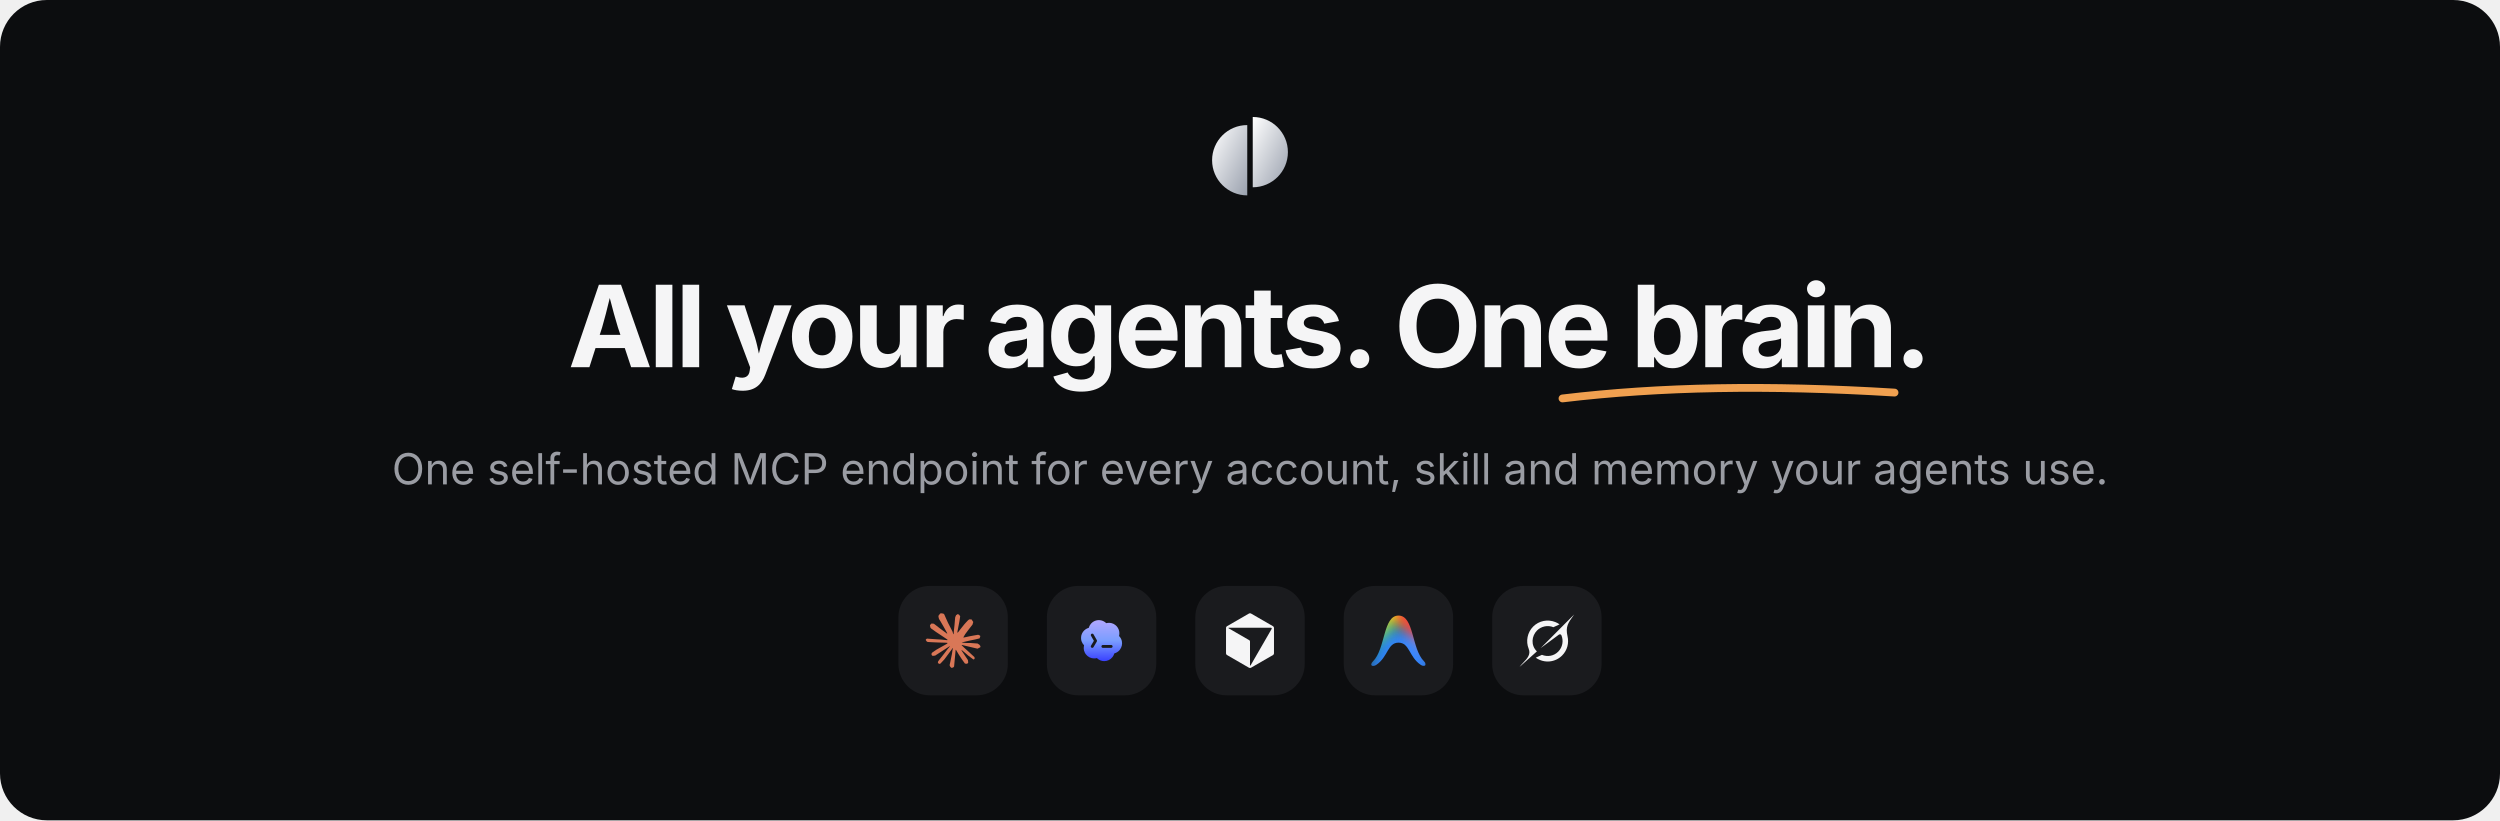
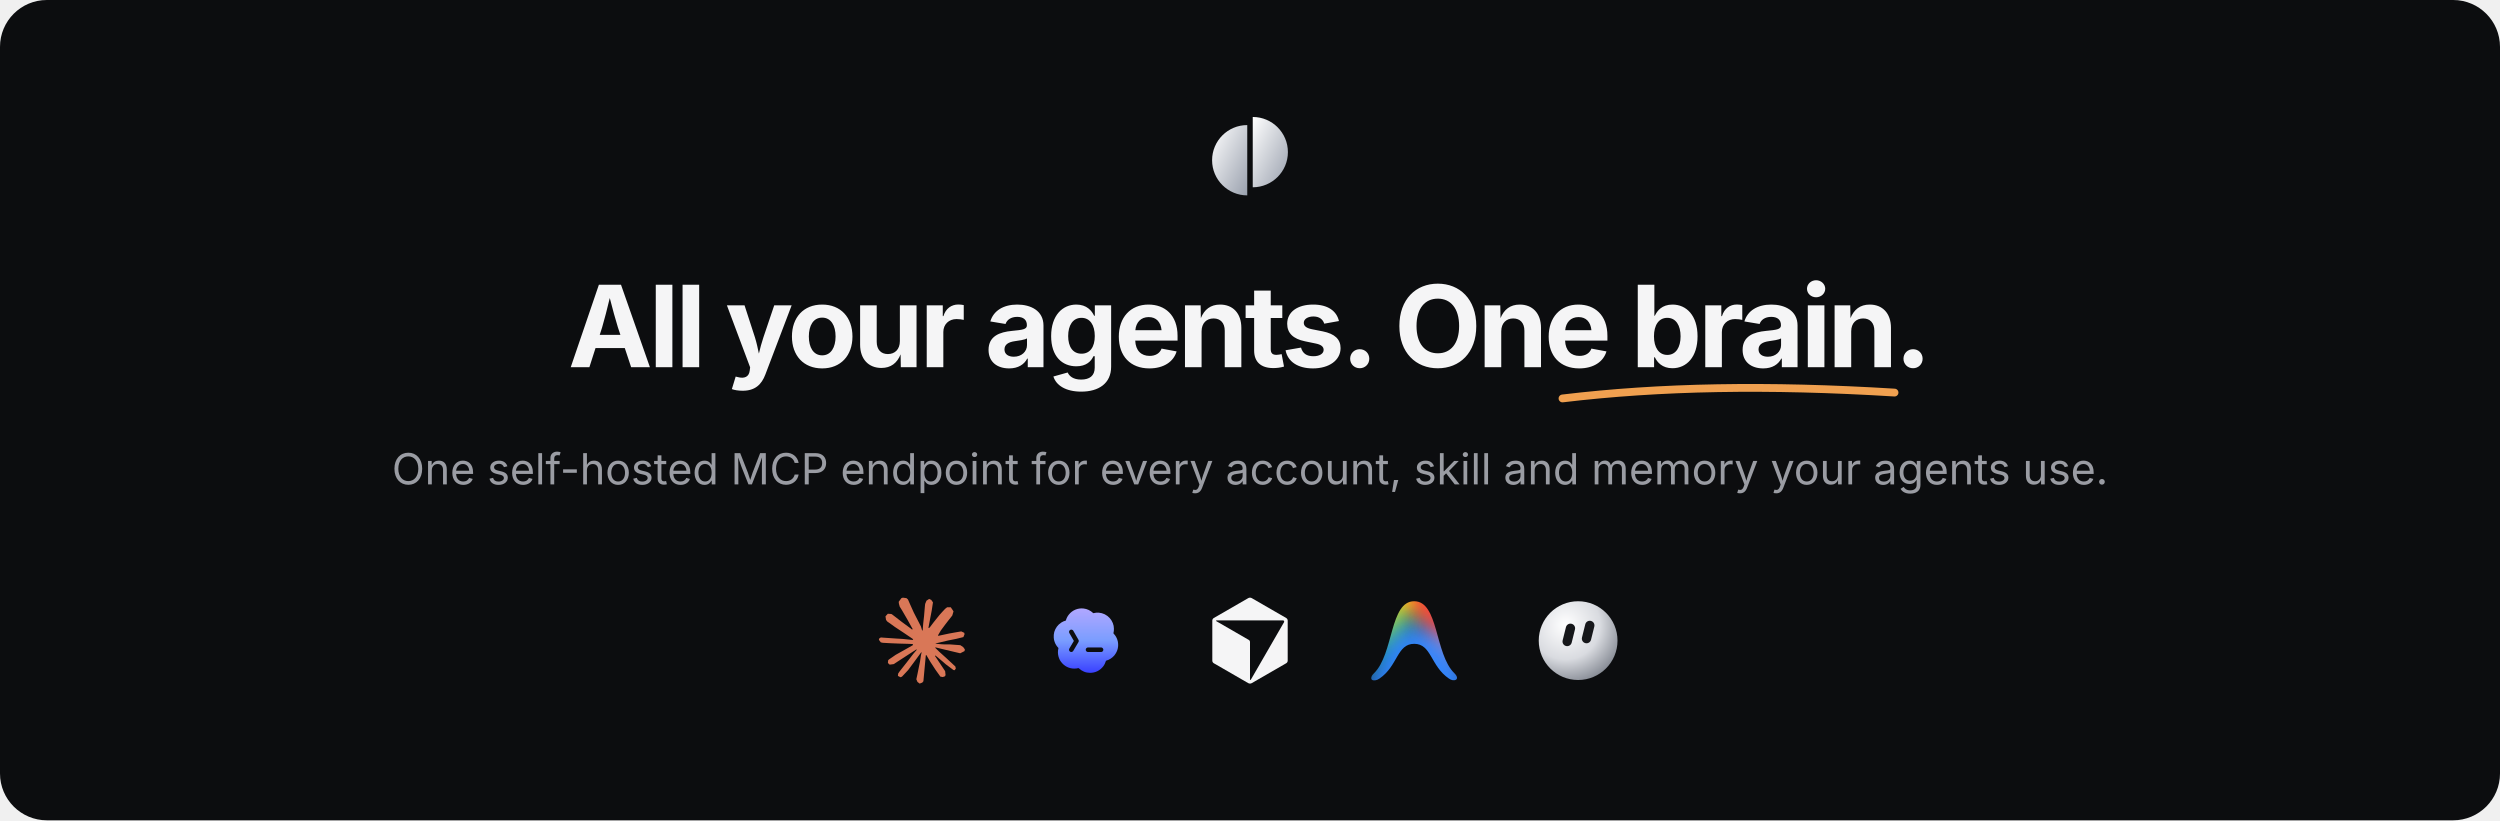
<svg xmlns="http://www.w3.org/2000/svg" width="1280" height="420" viewBox="0 0 1280 420">
  <rect width="1280" height="420" rx="24" fill="#0c0d0f" />
  <svg x="604" y="44" width="72" height="72" viewBox="0 0 1024 1024">
    <defs>
      <linearGradient id="s" x1="0" y1="0" x2="1" y2="1">
        <stop offset="0" stop-color="#ffffff" />
        <stop offset="1" stop-color="#9aa1ae" />
      </linearGradient>
    </defs>
    <rect width="1024" height="1024" rx="230" fill="#0c0d0f" />
    <path d="M492 285A256 256 0 0 0 492 797Z" fill="url(#s)" />
    <path d="M532 226A256 256 0 0 1 532 738Z" fill="url(#s)" />
  </svg>
  <text x="640" y="188" text-anchor="middle" font-family="-apple-system, BlinkMacSystemFont, &quot;Segoe UI&quot;, Inter, Helvetica, Arial, sans-serif" font-size="58" font-weight="700" letter-spacing="-2" fill="#f5f5f6">All your agents. One brain.</text>
  <path d="M800 204c50-6 105-7 170-3" fill="none" stroke="#f0a050" stroke-width="4" stroke-linecap="round" />
  <text x="640" y="248" text-anchor="middle" font-family="-apple-system, BlinkMacSystemFont, &quot;Segoe UI&quot;, Inter, Helvetica, Arial, sans-serif" font-size="22" fill="#9a9ca3">One self-hosted MCP endpoint for every account, skill and memory your agents use.</text>
-   <rect x="460.0" y="300" width="56" height="56" rx="16" fill="#1a1b1e" />
-   <svg x="474.0" y="314" width="28" height="28" viewBox="0 0 24 24" fill="#f5f5f6" color="#f5f5f6">
+   <svg x="450" y="306" width="44" height="44" viewBox="0 0 24 24" fill="#f5f5f6" color="#f5f5f6">
    <path d="M4.709 15.955l4.72-2.647.08-.23-.08-.128H9.2l-.79-.048-2.698-.073-2.339-.097-2.266-.122-.571-.121L0 11.784l.055-.352.48-.321.686.06 1.52.103 2.278.158 1.652.097 2.449.255h.389l.055-.157-.134-.098-.103-.097-2.358-1.596-2.552-1.688-1.336-.972-.724-.491-.364-.462-.158-1.008.656-.722.881.06.225.061.893.686 1.908 1.476 2.491 1.833.365.304.145-.103.019-.073-.164-.274-1.355-2.446-1.446-2.49-.644-1.032-.17-.619a2.97 2.97 0 01-.104-.729L6.283.134 6.696 0l.996.134.42.364.62 1.414 1.002 2.229 1.555 3.03.456.898.243.832.091.255h.158V9.01l.128-1.706.237-2.095.23-2.695.08-.76.376-.91.747-.492.584.28.48.685-.067.444-.286 1.851-.559 2.903-.364 1.942h.212l.243-.242.985-1.306 1.652-2.064.73-.82.85-.904.547-.431h1.033l.76 1.129-.34 1.166-1.064 1.347-.881 1.142-1.264 1.7-.79 1.36.073.11.188-.02 2.856-.606 1.543-.28 1.841-.315.833.388.091.395-.328.807-1.969.486-2.309.462-3.439.813-.042.03.049.061 1.549.146.662.036h1.622l3.02.225.79.522.474.638-.079.485-1.215.62-1.64-.389-3.829-.91-1.312-.329h-.182v.11l1.093 1.068 2.006 1.81 2.509 2.33.127.578-.322.455-.34-.049-2.205-1.657-.851-.747-1.926-1.62h-.128v.17l.444.649 2.345 3.521.122 1.08-.17.353-.608.213-.668-.122-1.374-1.925-1.415-2.167-1.143-1.943-.14.08-.674 7.254-.316.37-.729.28-.607-.461-.322-.747.322-1.476.389-1.924.315-1.53.286-1.9.17-.632-.012-.042-.14.018-1.434 1.967-2.18 2.945-1.726 1.845-.414.164-.717-.37.067-.662.401-.589 2.388-3.036 1.44-1.882.93-1.086-.006-.158h-.055L4.132 18.56l-1.13.146-.487-.456.061-.746.231-.243 1.908-1.312-.006.006z" fill="#D97757" fill-rule="nonzero" />
  </svg>
-   <rect x="536.0" y="300" width="56" height="56" rx="16" fill="#1a1b1e" />
-   <svg x="550.0" y="314" width="28" height="28" viewBox="0 0 24 24" fill="#f5f5f6" color="#f5f5f6">
+   <svg x="534" y="306" width="44" height="44" viewBox="0 0 24 24" fill="#f5f5f6" color="#f5f5f6">
    <path d="M9.064 3.344a4.578 4.578 0 012.285-.312c1 .115 1.891.54 2.673 1.275.01.01.024.017.037.021a.09.09 0 00.043 0 4.55 4.55 0 013.046.275l.047.022.116.057a4.581 4.581 0 012.188 2.399c.209.51.313 1.041.315 1.595a4.24 4.24 0 01-.134 1.223.123.123 0 00.03.115c.594.607.988 1.33 1.183 2.17.289 1.425-.007 2.71-.887 3.854l-.136.166a4.548 4.548 0 01-2.201 1.388.123.123 0 00-.081.076c-.191.551-.383 1.023-.74 1.494-.9 1.187-2.222 1.846-3.711 1.838-1.187-.006-2.239-.44-3.157-1.302a.107.107 0 00-.105-.024c-.388.125-.78.143-1.204.138a4.441 4.441 0 01-1.945-.466 4.544 4.544 0 01-1.61-1.335c-.152-.202-.303-.392-.414-.617a5.81 5.81 0 01-.37-.961 4.582 4.582 0 01-.014-2.298.124.124 0 00.006-.056.085.085 0 00-.027-.048 4.467 4.467 0 01-1.034-1.651 3.896 3.896 0 01-.251-1.192 5.189 5.189 0 01.141-1.6c.337-1.112.982-1.985 1.933-2.618.212-.141.413-.251.601-.33.215-.089.43-.164.646-.227a.098.098 0 00.065-.066 4.51 4.51 0 01.829-1.615 4.535 4.535 0 011.837-1.388zm3.482 10.565a.637.637 0 000 1.272h3.636a.637.637 0 100-1.272h-3.636zM8.462 9.23a.637.637 0 00-1.106.631l1.272 2.224-1.266 2.136a.636.636 0 101.095.649l1.454-2.455a.636.636 0 00.005-.64L8.462 9.23z" fill="url(#lobe-icons-codex-_R_0_-dark-1)" />
    <defs>
      <linearGradient gradientUnits="userSpaceOnUse" id="lobe-icons-codex-_R_0_-dark-1" x1="12" x2="12" y1="3" y2="21">
        <stop stop-color="#B1A7FF" />
        <stop offset=".5" stop-color="#7A9DFF" />
        <stop offset="1" stop-color="#3941FF" />
      </linearGradient>
    </defs>
  </svg>
-   <rect x="612.0" y="300" width="56" height="56" rx="16" fill="#1a1b1e" />
-   <svg x="626.0" y="314" width="28" height="28" viewBox="0 0 24 24" fill="#f5f5f6" color="#f5f5f6">
+   <svg x="618" y="306" width="44" height="44" viewBox="0 0 24 24" fill="#f5f5f6" color="#f5f5f6">
    <path d="M22.106 5.68L12.5.135a.998.998 0 00-.998 0L1.893 5.68a.84.84 0 00-.419.726v11.186c0 .3.16.577.42.727l9.607 5.547a.999.999 0 00.998 0l9.608-5.547a.84.84 0 00.42-.727V6.407a.84.84 0 00-.42-.726zm-.603 1.176L12.228 22.92c-.063.108-.228.064-.228-.061V12.34a.59.59 0 00-.295-.51l-9.11-5.26c-.107-.062-.063-.228.062-.228h18.55c.264 0 .428.286.296.514z" />
  </svg>
-   <rect x="688.0" y="300" width="56" height="56" rx="16" fill="#1a1b1e" />
-   <svg x="702.0" y="314" width="28" height="28" viewBox="0 0 24 24" fill="#f5f5f6" color="#f5f5f6">
+   <svg x="702" y="306" width="44" height="44" viewBox="0 0 24 24" fill="#f5f5f6" color="#f5f5f6">
    <mask height="23" id="lobe-icons-antigravity-0-_R_0_-dark-3" maskUnits="userSpaceOnUse" width="24" x="0" y="1">
      <path d="M21.751 22.607c1.34 1.005 3.35.335 1.508-1.508C17.73 15.74 18.904 1 12.037 1 5.17 1 6.342 15.74.815 21.1c-2.01 2.009.167 2.511 1.507 1.506 5.192-3.517 4.857-9.714 9.715-9.714 4.857 0 4.522 6.197 9.714 9.715z" fill="#fff" />
    </mask>
    <g mask="url(#lobe-icons-antigravity-0-_R_0_-dark-3)">
      <g filter="url(#lobe-icons-antigravity-1-_R_0_-dark-3)">
        <path d="M-1.018-3.992c-.408 3.591 2.686 6.89 6.91 7.37 4.225.48 7.98-2.043 8.387-5.633.408-3.59-2.686-6.89-6.91-7.37-4.225-.479-7.98 2.043-8.387 5.633z" fill="#FFE432" />
      </g>
      <g filter="url(#lobe-icons-antigravity-2-_R_0_-dark-3)">
        <path d="M15.269 7.747c1.058 4.557 5.691 7.374 10.348 6.293 4.657-1.082 7.575-5.653 6.516-10.21-1.058-4.556-5.691-7.374-10.348-6.292-4.657 1.082-7.575 5.653-6.516 10.21z" fill="#FC413D" />
      </g>
      <g filter="url(#lobe-icons-antigravity-3-_R_0_-dark-3)">
        <path d="M-12.443 10.804c1.338 4.703 7.36 7.11 13.453 5.378 6.092-1.733 9.947-6.95 8.61-11.652C8.282-.173 2.26-2.58-3.833-.848-9.925.884-13.78 6.1-12.443 10.804z" fill="#00B95C" />
      </g>
      <g filter="url(#lobe-icons-antigravity-4-_R_0_-dark-3)">
        <path d="M-12.443 10.804c1.338 4.703 7.36 7.11 13.453 5.378 6.092-1.733 9.947-6.95 8.61-11.652C8.282-.173 2.26-2.58-3.833-.848-9.925.884-13.78 6.1-12.443 10.804z" fill="#00B95C" />
      </g>
      <g filter="url(#lobe-icons-antigravity-5-_R_0_-dark-3)">
        <path d="M-7.608 14.703c3.352 3.424 9.126 3.208 12.896-.483 3.77-3.69 4.108-9.459.756-12.883C2.69-2.087-3.083-1.871-6.853 1.82c-3.77 3.69-4.108 9.458-.755 12.883z" fill="#00B95C" />
      </g>
      <g filter="url(#lobe-icons-antigravity-6-_R_0_-dark-3)">
        <path d="M9.932 27.617c1.04 4.482 5.384 7.303 9.7 6.3 4.316-1.002 6.971-5.448 5.93-9.93-1.04-4.483-5.384-7.304-9.7-6.301-4.316 1.002-6.971 5.448-5.93 9.93z" fill="#3186FF" />
      </g>
      <g filter="url(#lobe-icons-antigravity-7-_R_0_-dark-3)">
        <path d="M2.572-8.185C.392-3.329 2.778 2.472 7.9 4.771c5.122 2.3 11.042.227 13.222-4.63 2.18-4.855-.205-10.656-5.327-12.955-5.122-2.3-11.042-.227-13.222 4.63z" fill="#FBBC04" />
      </g>
      <g filter="url(#lobe-icons-antigravity-8-_R_0_-dark-3)">
        <path d="M-3.267 38.686c-5.277-2.072 3.742-19.117 5.984-24.83 2.243-5.712 8.34-8.664 13.616-6.592 5.278 2.071 11.533 13.482 9.29 19.195-2.242 5.713-23.613 14.298-28.89 12.227z" fill="#3186FF" />
      </g>
      <g filter="url(#lobe-icons-antigravity-9-_R_0_-dark-3)">
        <path d="M28.71 17.471c-1.413 1.649-5.1.808-8.236-1.878-3.135-2.687-4.531-6.201-3.118-7.85 1.412-1.649 5.1-.808 8.235 1.878s4.532 6.2 3.119 7.85z" fill="#749BFF" />
      </g>
      <g filter="url(#lobe-icons-antigravity-10-_R_0_-dark-3)">
        <path d="M18.163 9.077c5.81 3.93 12.502 4.19 14.946.577 2.443-3.612-.287-9.727-6.098-13.658-5.81-3.931-12.502-4.19-14.946-.577-2.443 3.612.287 9.727 6.098 13.658z" fill="#FC413D" />
      </g>
      <g filter="url(#lobe-icons-antigravity-11-_R_0_-dark-3)">
        <path d="M-.915 2.684c-1.44 3.473-.97 6.967 1.05 7.804 2.02.837 4.824-1.3 6.264-4.772 1.44-3.473.97-6.967-1.05-7.804-2.02-.837-4.824 1.3-6.264 4.772z" fill="#FFEE48" />
      </g>
    </g>
    <defs>
      <filter color-interpolation-filters="sRGB" filterUnits="userSpaceOnUse" height="17.587" id="lobe-icons-antigravity-1-_R_0_-dark-3" width="19.838" x="-3.288" y="-11.917">
        <feFlood flood-opacity="0" result="BackgroundImageFix" />
        <feBlend in="SourceGraphic" in2="BackgroundImageFix" result="shape" />
        <feGaussianBlur result="effect1_foregroundBlur_977_115" stdDeviation="1.117" />
      </filter>
      <filter color-interpolation-filters="sRGB" filterUnits="userSpaceOnUse" height="38.565" id="lobe-icons-antigravity-2-_R_0_-dark-3" width="38.9" x="4.251" y="-13.493">
        <feFlood flood-opacity="0" result="BackgroundImageFix" />
        <feBlend in="SourceGraphic" in2="BackgroundImageFix" result="shape" />
        <feGaussianBlur result="effect1_foregroundBlur_977_115" stdDeviation="5.4" />
      </filter>
      <filter color-interpolation-filters="sRGB" filterUnits="userSpaceOnUse" height="36.517" id="lobe-icons-antigravity-3-_R_0_-dark-3" width="40.955" x="-21.889" y="-10.592">
        <feFlood flood-opacity="0" result="BackgroundImageFix" />
        <feBlend in="SourceGraphic" in2="BackgroundImageFix" result="shape" />
        <feGaussianBlur result="effect1_foregroundBlur_977_115" stdDeviation="4.591" />
      </filter>
      <filter color-interpolation-filters="sRGB" filterUnits="userSpaceOnUse" height="36.517" id="lobe-icons-antigravity-4-_R_0_-dark-3" width="40.955" x="-21.889" y="-10.592">
        <feFlood flood-opacity="0" result="BackgroundImageFix" />
        <feBlend in="SourceGraphic" in2="BackgroundImageFix" result="shape" />
        <feGaussianBlur result="effect1_foregroundBlur_977_115" stdDeviation="4.591" />
      </filter>
      <filter color-interpolation-filters="sRGB" filterUnits="userSpaceOnUse" height="36.595" id="lobe-icons-antigravity-5-_R_0_-dark-3" width="36.632" x="-19.099" y="-10.278">
        <feFlood flood-opacity="0" result="BackgroundImageFix" />
        <feBlend in="SourceGraphic" in2="BackgroundImageFix" result="shape" />
        <feGaussianBlur result="effect1_foregroundBlur_977_115" stdDeviation="4.591" />
      </filter>
      <filter color-interpolation-filters="sRGB" filterUnits="userSpaceOnUse" height="34.087" id="lobe-icons-antigravity-6-_R_0_-dark-3" width="33.533" x=".981" y="8.758">
        <feFlood flood-opacity="0" result="BackgroundImageFix" />
        <feBlend in="SourceGraphic" in2="BackgroundImageFix" result="shape" />
        <feGaussianBlur result="effect1_foregroundBlur_977_115" stdDeviation="4.363" />
      </filter>
      <filter color-interpolation-filters="sRGB" filterUnits="userSpaceOnUse" height="35.276" id="lobe-icons-antigravity-7-_R_0_-dark-3" width="35.978" x="-6.143" y="-21.659">
        <feFlood flood-opacity="0" result="BackgroundImageFix" />
        <feBlend in="SourceGraphic" in2="BackgroundImageFix" result="shape" />
        <feGaussianBlur result="effect1_foregroundBlur_977_115" stdDeviation="3.954" />
      </filter>
      <filter color-interpolation-filters="sRGB" filterUnits="userSpaceOnUse" height="46.523" id="lobe-icons-antigravity-8-_R_0_-dark-3" width="45.114" x="-11.96" y="-.46">
        <feFlood flood-opacity="0" result="BackgroundImageFix" />
        <feBlend in="SourceGraphic" in2="BackgroundImageFix" result="shape" />
        <feGaussianBlur result="effect1_foregroundBlur_977_115" stdDeviation="3.531" />
      </filter>
      <filter color-interpolation-filters="sRGB" filterUnits="userSpaceOnUse" height="24.054" id="lobe-icons-antigravity-9-_R_0_-dark-3" width="25.094" x="10.485" y=".58">
        <feFlood flood-opacity="0" result="BackgroundImageFix" />
        <feBlend in="SourceGraphic" in2="BackgroundImageFix" result="shape" />
        <feGaussianBlur result="effect1_foregroundBlur_977_115" stdDeviation="3.159" />
      </filter>
      <filter color-interpolation-filters="sRGB" filterUnits="userSpaceOnUse" height="30.007" id="lobe-icons-antigravity-10-_R_0_-dark-3" width="33.508" x="5.833" y="-12.467">
        <feFlood flood-opacity="0" result="BackgroundImageFix" />
        <feBlend in="SourceGraphic" in2="BackgroundImageFix" result="shape" />
        <feGaussianBlur result="effect1_foregroundBlur_977_115" stdDeviation="2.669" />
      </filter>
      <filter color-interpolation-filters="sRGB" filterUnits="userSpaceOnUse" height="26.151" id="lobe-icons-antigravity-11-_R_0_-dark-3" width="22.194" x="-8.355" y="-8.876">
        <feFlood flood-opacity="0" result="BackgroundImageFix" />
        <feBlend in="SourceGraphic" in2="BackgroundImageFix" result="shape" />
        <feGaussianBlur result="effect1_foregroundBlur_977_115" stdDeviation="3.303" />
      </filter>
    </defs>
  </svg>
-   <rect x="764.0" y="300" width="56" height="56" rx="16" fill="#1a1b1e" />
-   <svg x="778.0" y="314" width="28" height="28" viewBox="0 0 24 24" fill="#f5f5f6" color="#f5f5f6">
-     <path d="M9.27 15.29l7.978-5.897c.391-.29.95-.177 1.137.272.98 2.369.542 5.215-1.41 7.169-1.951 1.954-4.667 2.382-7.149 1.406l-2.711 1.257c3.889 2.661 8.611 2.003 11.562-.953 2.341-2.344 3.066-5.539 2.388-8.42l.006.007c-.983-4.232.242-5.924 2.75-9.383.06-.082.12-.164.179-.248l-3.301 3.305v-.01L9.267 15.292M7.623 16.723c-2.792-2.67-2.31-6.801.071-9.184 1.761-1.763 4.647-2.483 7.166-1.425l2.705-1.25a7.808 7.808 0 00-1.829-1A8.975 8.975 0 005.984 5.83c-2.533 2.536-3.33 6.436-1.962 9.764 1.022 2.487-.653 4.246-2.34 6.022-.599.63-1.199 1.259-1.682 1.925l7.62-6.815" />
+   <svg x="786" y="306" width="44" height="44" viewBox="0 0 24 24" fill="#f5f5f6" color="#f5f5f6">
+     <defs>
+       <radialGradient id="gb-dark" cx=".34" cy=".3" r=".8">
+         <stop offset="0" stop-color="#ffffff" />
+         <stop offset=".55" stop-color="#d9dbe0" />
+         <stop offset="1" stop-color="#7d828c" />
+       </radialGradient>
+     </defs>
+     <circle cx="12" cy="12" r="11" fill="url(#gb-dark)" />
+     <rect x="8.1" y="7.2" width="2.6" height="6.4" rx="1.3" fill="#16171a" transform="rotate(14 9.4 10.4)" />
+     <rect x="13.5" y="6.4" width="2.6" height="6.4" rx="1.3" fill="#16171a" transform="rotate(14 14.8 9.6)" />
  </svg>
</svg>
